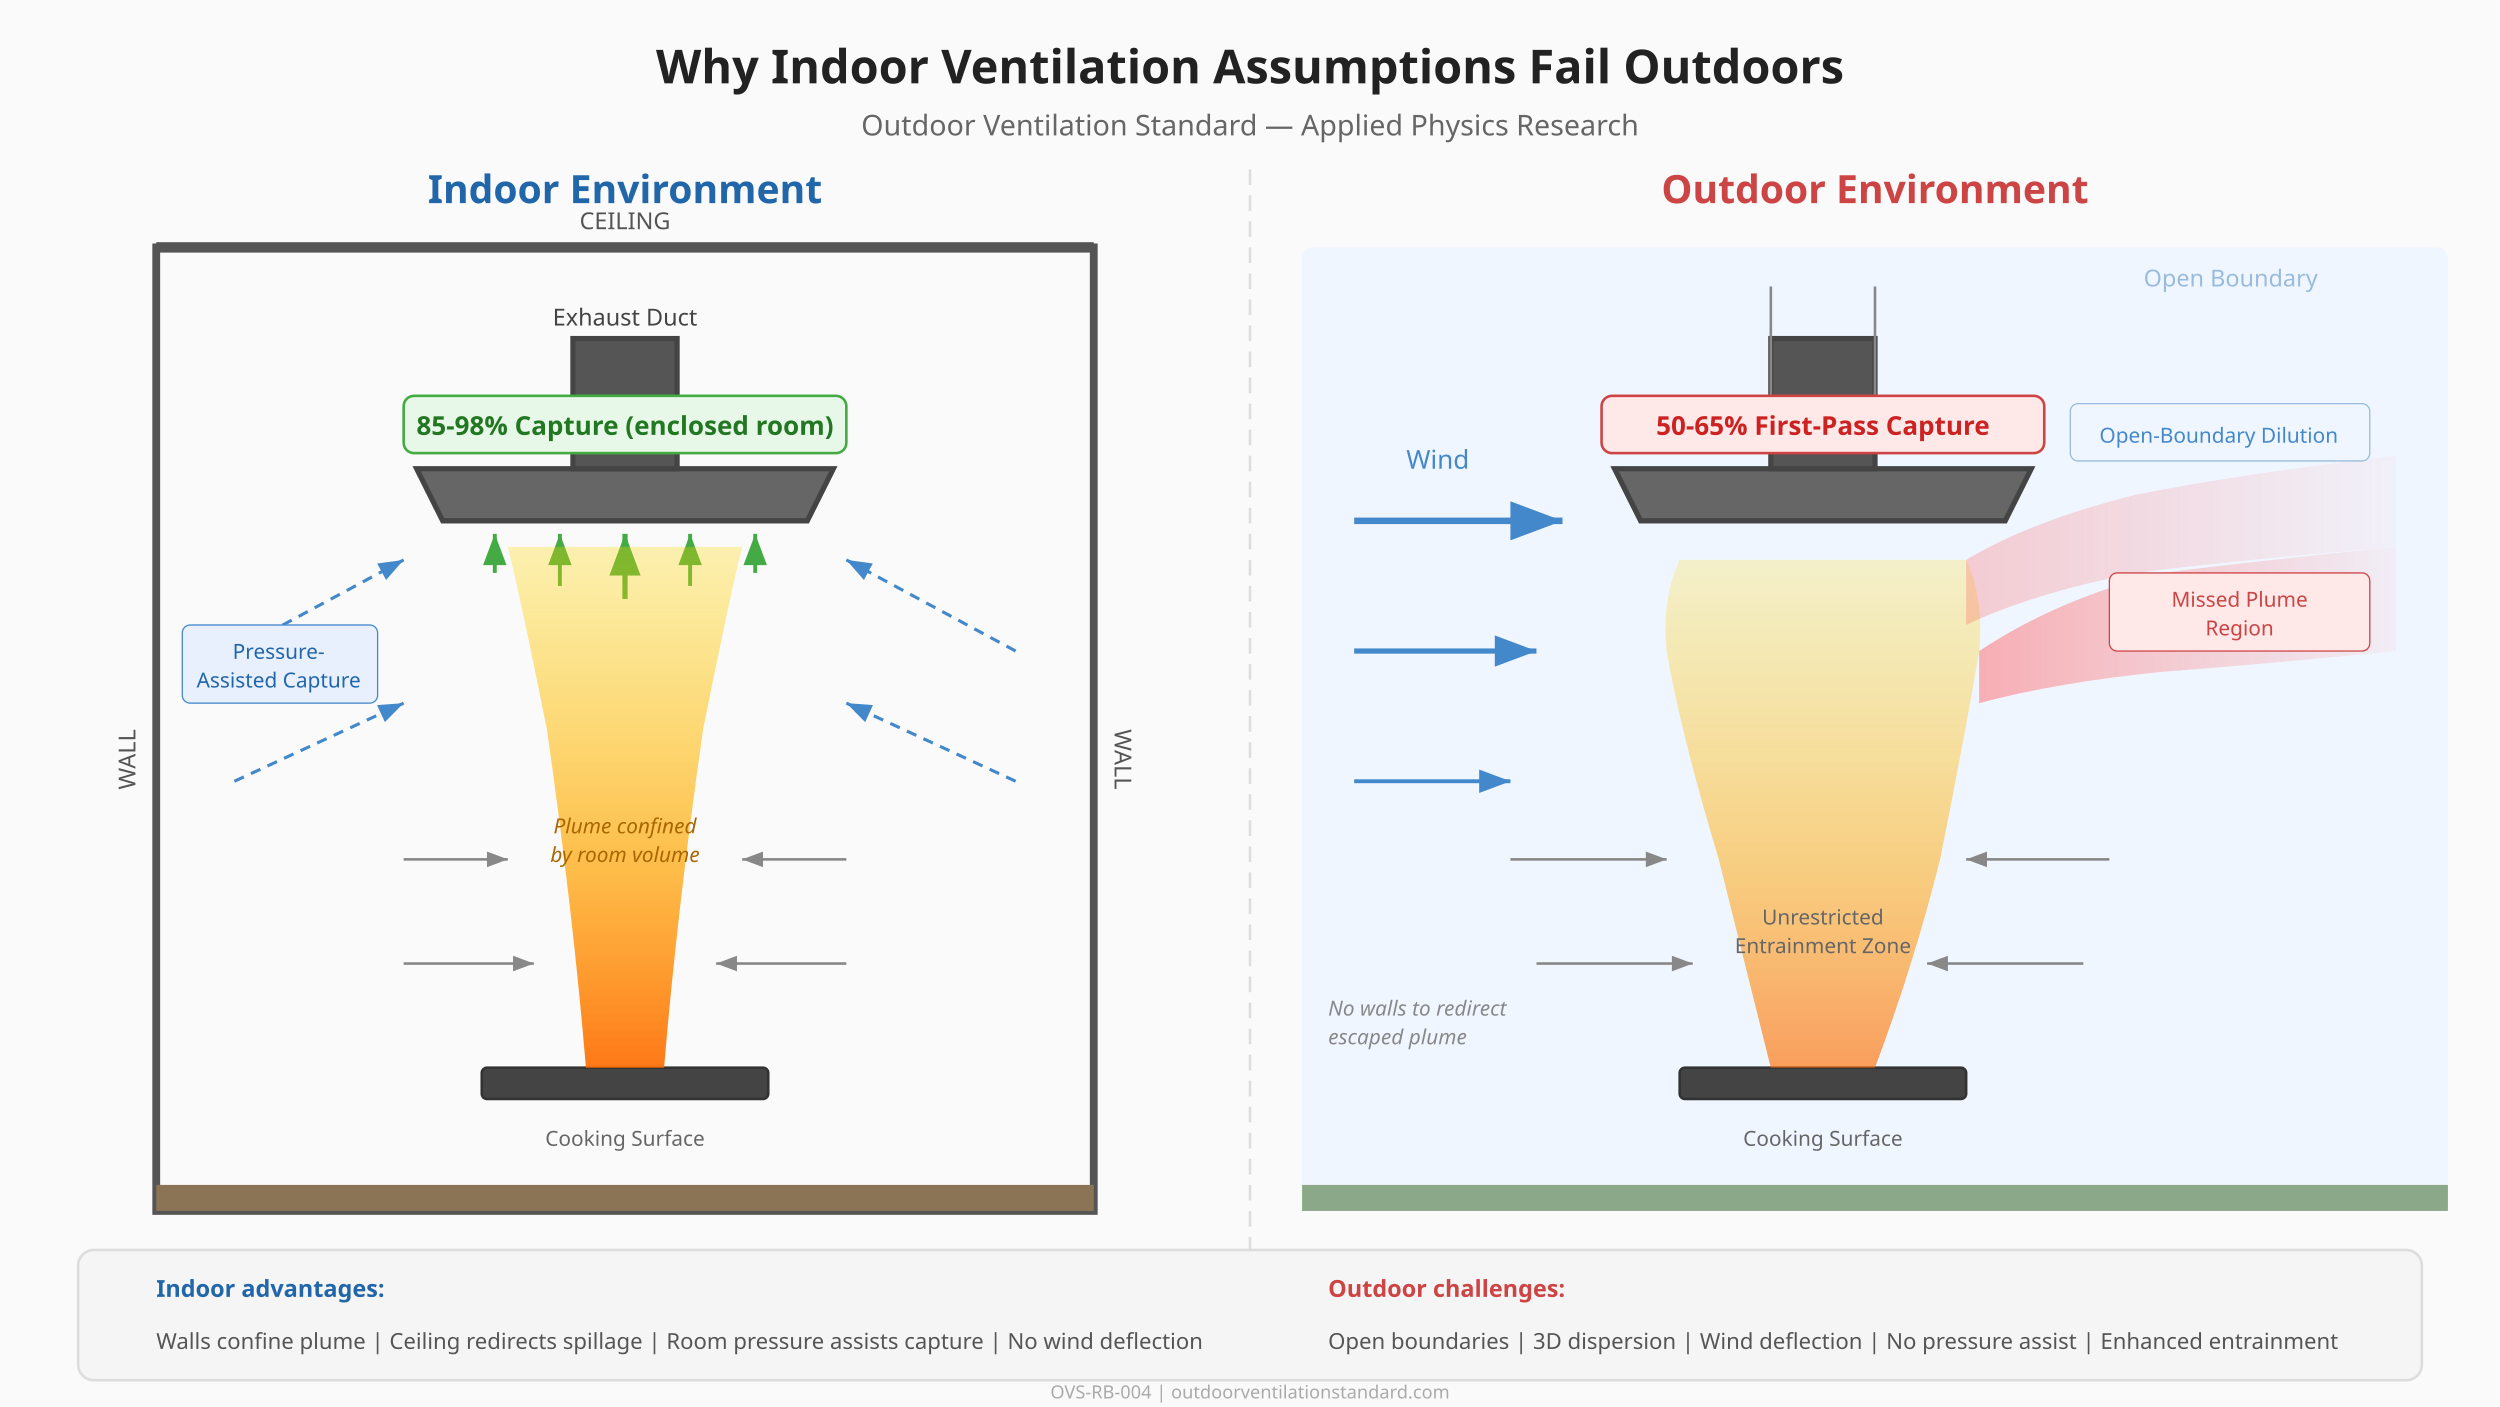
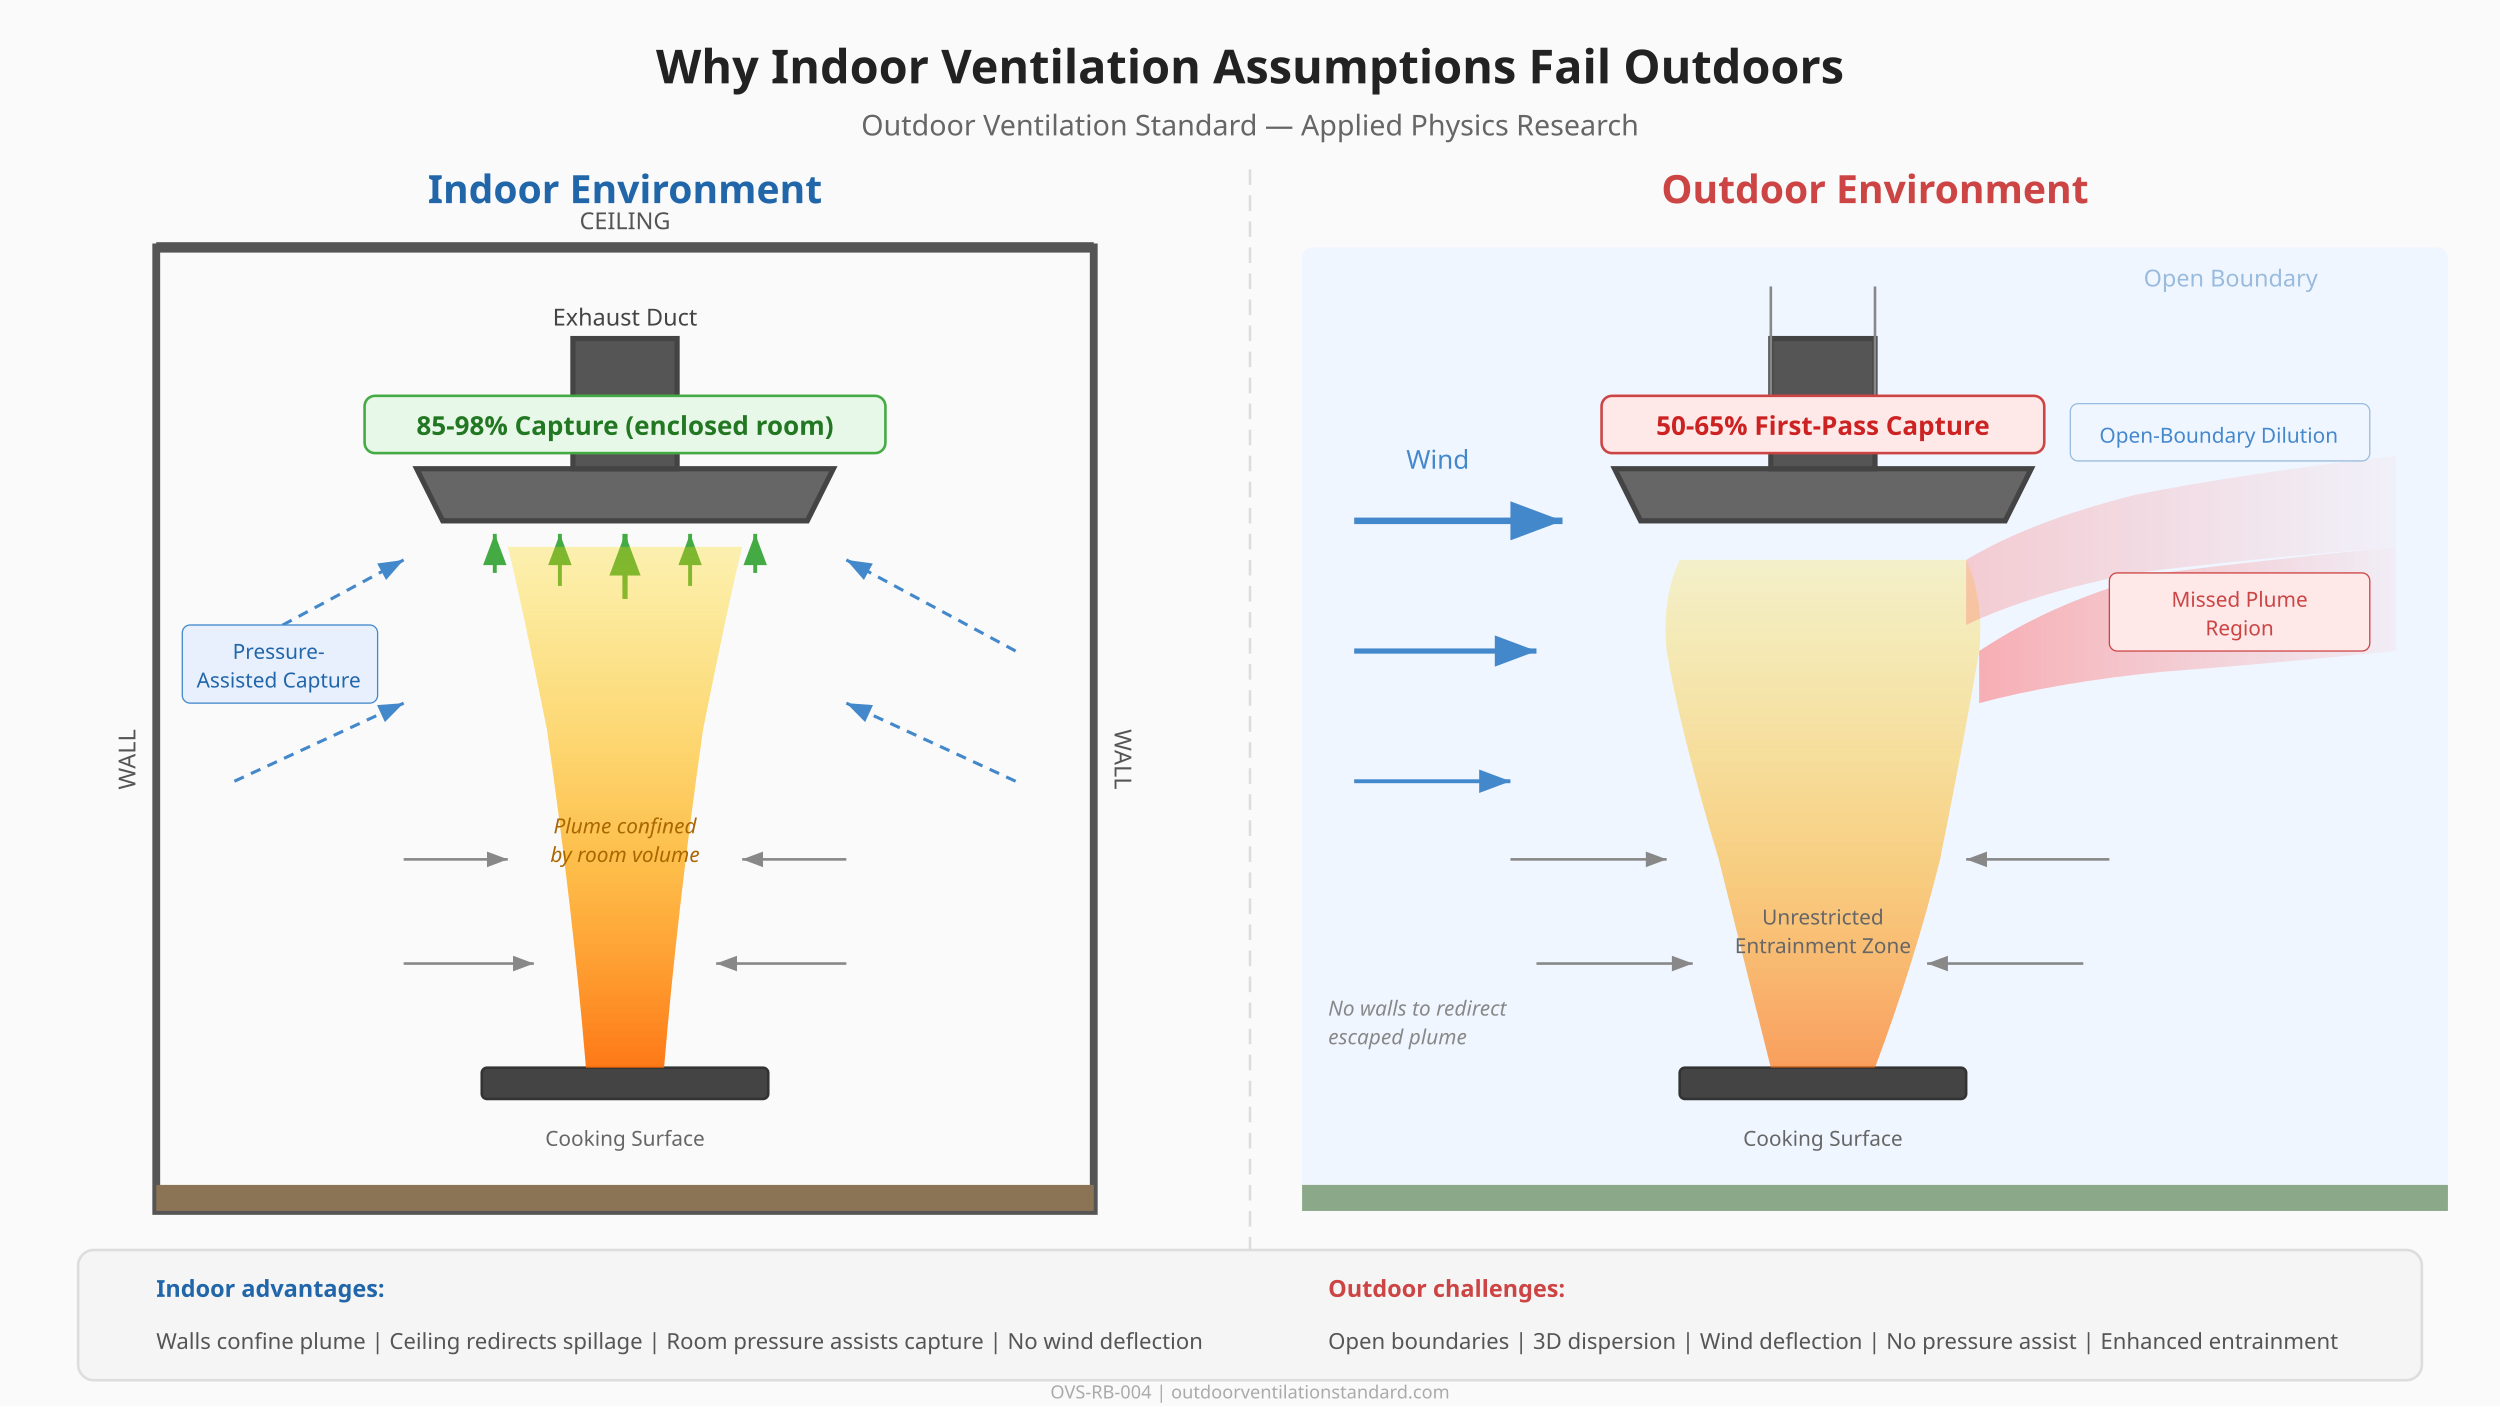
<svg xmlns="http://www.w3.org/2000/svg" viewBox="0 0 960 540" font-family="'Segoe UI', system-ui, -apple-system, sans-serif">
  <defs>
    <linearGradient id="plumeGrad" x1="0" y1="1" x2="0" y2="0">
      <stop offset="0%" stop-color="#FF6B00" stop-opacity="0.9" />
      <stop offset="40%" stop-color="#FFA500" stop-opacity="0.7" />
      <stop offset="100%" stop-color="#FFD700" stop-opacity="0.3" />
    </linearGradient>
    <linearGradient id="plumeGradOutdoor" x1="0" y1="1" x2="0.3" y2="0">
      <stop offset="0%" stop-color="#FF6B00" stop-opacity="0.8" />
      <stop offset="30%" stop-color="#FFA500" stop-opacity="0.5" />
      <stop offset="70%" stop-color="#FFD700" stop-opacity="0.2" />
      <stop offset="100%" stop-color="#FFD700" stop-opacity="0.05" />
    </linearGradient>
    <linearGradient id="missedPlume" x1="0" y1="0" x2="1" y2="0">
      <stop offset="0%" stop-color="#FF4444" stop-opacity="0.4" />
      <stop offset="100%" stop-color="#FF4444" stop-opacity="0.05" />
    </linearGradient>
    <marker id="arrowGray" markerWidth="8" markerHeight="6" refX="8" refY="3" orient="auto">
      <path d="M0,0 L8,3 L0,6 Z" fill="#888" />
    </marker>
    <marker id="arrowBlue" markerWidth="8" markerHeight="6" refX="8" refY="3" orient="auto">
      <path d="M0,0 L8,3 L0,6 Z" fill="#4488CC" />
    </marker>
    <marker id="arrowRed" markerWidth="8" markerHeight="6" refX="8" refY="3" orient="auto">
      <path d="M0,0 L8,3 L0,6 Z" fill="#CC4444" />
    </marker>
    <marker id="arrowGreen" markerWidth="8" markerHeight="6" refX="8" refY="3" orient="auto">
      <path d="M0,0 L8,3 L0,6 Z" fill="#44AA44" />
    </marker>
  </defs>
  <rect width="960" height="540" fill="#FAFAFA" />
  <text x="480" y="32" text-anchor="middle" font-size="18" font-weight="600" fill="#222">Why Indoor Ventilation Assumptions Fail Outdoors</text>
  <text x="480" y="52" text-anchor="middle" font-size="11" fill="#666">Outdoor Ventilation Standard — Applied Physics Research</text>
  <line x1="480" y1="65" x2="480" y2="500" stroke="#DDD" stroke-width="1" stroke-dasharray="6,4" />
  <text x="240" y="78" text-anchor="middle" font-size="15" font-weight="600" fill="#2266AA">Indoor Environment</text>
  <rect x="60" y="95" width="360" height="370" fill="none" stroke="#555" stroke-width="3" />
  <line x1="60" y1="95" x2="420" y2="95" stroke="#555" stroke-width="4" />
  <text x="240" y="88" text-anchor="middle" font-size="9" fill="#555">CEILING</text>
  <text x="52" y="280" text-anchor="end" font-size="9" fill="#555" transform="rotate(-90, 52, 280)">WALL</text>
  <text x="428" y="280" text-anchor="start" font-size="9" fill="#555" transform="rotate(90, 428, 280)">WALL</text>
  <rect x="60" y="455" width="360" height="10" fill="#8B7355" />
  <rect x="185" y="410" width="110" height="12" rx="2" fill="#444" stroke="#333" stroke-width="1" />
  <text x="240" y="440" text-anchor="middle" font-size="8" fill="#666">Cooking Surface</text>
  <path d="M160,180 L170,200 L310,200 L320,180 Z" fill="#666" stroke="#444" stroke-width="2" />
  <rect x="220" y="130" width="40" height="50" fill="#555" stroke="#444" stroke-width="2" />
  <text x="240" y="125" text-anchor="middle" font-size="9" fill="#444">Exhaust Duct</text>
  <line x1="190" y1="220" x2="190" y2="205" stroke="#44AA44" stroke-width="1.5" marker-end="url(#arrowGreen)" />
  <line x1="215" y1="225" x2="215" y2="205" stroke="#44AA44" stroke-width="1.5" marker-end="url(#arrowGreen)" />
  <line x1="240" y1="230" x2="240" y2="205" stroke="#44AA44" stroke-width="2" marker-end="url(#arrowGreen)" />
  <line x1="265" y1="225" x2="265" y2="205" stroke="#44AA44" stroke-width="1.5" marker-end="url(#arrowGreen)" />
  <line x1="290" y1="220" x2="290" y2="205" stroke="#44AA44" stroke-width="1.5" marker-end="url(#arrowGreen)" />
  <path d="M225,410 Q220,350 210,280 Q200,230 195,210 L285,210 Q280,230 270,280 Q260,350 255,410 Z" fill="url(#plumeGrad)" />
  <line x1="90" y1="250" x2="155" y2="215" stroke="#4488CC" stroke-width="1.2" marker-end="url(#arrowBlue)" stroke-dasharray="4,3" />
  <line x1="90" y1="300" x2="155" y2="270" stroke="#4488CC" stroke-width="1.2" marker-end="url(#arrowBlue)" stroke-dasharray="4,3" />
  <line x1="390" y1="250" x2="325" y2="215" stroke="#4488CC" stroke-width="1.2" marker-end="url(#arrowBlue)" stroke-dasharray="4,3" />
  <line x1="390" y1="300" x2="325" y2="270" stroke="#4488CC" stroke-width="1.2" marker-end="url(#arrowBlue)" stroke-dasharray="4,3" />
  <line x1="155" y1="330" x2="195" y2="330" stroke="#888" stroke-width="1" marker-end="url(#arrowGray)" />
  <line x1="325" y1="330" x2="285" y2="330" stroke="#888" stroke-width="1" marker-end="url(#arrowGray)" />
  <line x1="155" y1="370" x2="205" y2="370" stroke="#888" stroke-width="1" marker-end="url(#arrowGray)" />
  <line x1="325" y1="370" x2="275" y2="370" stroke="#888" stroke-width="1" marker-end="url(#arrowGray)" />
  <rect x="70" y="240" width="75" height="30" rx="3" fill="#E8F0FE" stroke="#4488CC" stroke-width="0.5" />
  <text x="107" y="253" text-anchor="middle" font-size="8" fill="#2266AA" font-weight="500">Pressure-</text>
  <text x="107" y="264" text-anchor="middle" font-size="8" fill="#2266AA" font-weight="500">Assisted Capture</text>
  <text x="240" y="320" text-anchor="middle" font-size="8" fill="#AA6600" font-style="italic">Plume confined</text>
  <text x="240" y="331" text-anchor="middle" font-size="8" fill="#AA6600" font-style="italic">by room volume</text>
-   <rect x="155" y="152" width="170" height="22" rx="4" fill="#E8F8E8" stroke="#44AA44" stroke-width="1" />
+   <rect x="140" y="152" width="200" height="22" rx="4" fill="#E8F8E8" stroke="#44AA44" stroke-width="1" />
  <text x="240" y="167" text-anchor="middle" font-size="10" fill="#227722" font-weight="600">85-98% Capture (enclosed room)</text>
  <text x="720" y="78" text-anchor="middle" font-size="15" font-weight="600" fill="#CC4444">Outdoor Environment</text>
  <rect x="500" y="95" width="440" height="370" fill="#F0F6FF" rx="4" />
  <text x="890" y="110" text-anchor="end" font-size="9" fill="#99BBDD">Open Boundary</text>
  <rect x="500" y="455" width="440" height="10" fill="#8BA888" />
  <rect x="645" y="410" width="110" height="12" rx="2" fill="#444" stroke="#333" stroke-width="1" />
  <text x="700" y="440" text-anchor="middle" font-size="8" fill="#666">Cooking Surface</text>
  <path d="M620,180 L630,200 L770,200 L780,180 Z" fill="#666" stroke="#444" stroke-width="2" />
  <rect x="680" y="130" width="40" height="50" fill="#555" stroke="#444" stroke-width="2" />
  <path d="M680,410 Q670,370 660,330 Q645,280 640,250 Q638,230 645,215 L755,215 Q762,230 760,250 Q755,280 745,330 Q735,370 720,410 Z" fill="url(#plumeGrad)" opacity="0.7" />
  <path d="M760,250 Q790,230 830,220 Q870,215 920,210 L920,250 Q870,255 830,258 Q790,262 760,270 Z" fill="url(#missedPlume)" />
  <path d="M755,215 Q780,200 820,190 Q860,182 920,175 L920,210 Q860,215 820,220 Q780,228 755,240 Z" fill="url(#missedPlume)" opacity="0.6" />
  <line x1="520" y1="200" x2="600" y2="200" stroke="#4488CC" stroke-width="2.5" marker-end="url(#arrowBlue)" />
  <line x1="520" y1="250" x2="590" y2="250" stroke="#4488CC" stroke-width="2" marker-end="url(#arrowBlue)" />
  <line x1="520" y1="300" x2="580" y2="300" stroke="#4488CC" stroke-width="1.5" marker-end="url(#arrowBlue)" />
  <text x="540" y="180" font-size="10" fill="#4488CC" font-weight="500">Wind</text>
  <line x1="580" y1="330" x2="640" y2="330" stroke="#888" stroke-width="1" marker-end="url(#arrowGray)" />
  <line x1="810" y1="330" x2="755" y2="330" stroke="#888" stroke-width="1" marker-end="url(#arrowGray)" />
  <line x1="590" y1="370" x2="650" y2="370" stroke="#888" stroke-width="1" marker-end="url(#arrowGray)" />
  <line x1="800" y1="370" x2="740" y2="370" stroke="#888" stroke-width="1" marker-end="url(#arrowGray)" />
  <line x1="680" y1="110" x2="680" y2="160" stroke="#888" stroke-width="1" marker-end="url(#arrowGray)" />
  <line x1="720" y1="110" x2="720" y2="160" stroke="#888" stroke-width="1" marker-end="url(#arrowGray)" />
  <text x="510" y="390" font-size="8" fill="#888" font-style="italic">No walls to redirect</text>
  <text x="510" y="401" font-size="8" fill="#888" font-style="italic">escaped plume</text>
  <rect x="810" y="220" width="100" height="30" rx="3" fill="#FEE8E8" stroke="#CC4444" stroke-width="0.5" />
  <text x="860" y="233" text-anchor="middle" font-size="8" fill="#CC4444" font-weight="500">Missed Plume</text>
  <text x="860" y="244" text-anchor="middle" font-size="8" fill="#CC4444" font-weight="500">Region</text>
  <rect x="795" y="155" width="115" height="22" rx="3" fill="#F0F6FF" stroke="#99BBDD" stroke-width="0.5" />
  <text x="852" y="170" text-anchor="middle" font-size="8" fill="#4488CC" font-weight="500">Open-Boundary Dilution</text>
  <rect x="615" y="152" width="170" height="22" rx="4" fill="#FEE8E8" stroke="#CC4444" stroke-width="1" />
  <text x="700" y="167" text-anchor="middle" font-size="10" fill="#CC2222" font-weight="600">50-65% First-Pass Capture</text>
  <text x="700" y="355" text-anchor="middle" font-size="8" fill="#666">Unrestricted</text>
  <text x="700" y="366" text-anchor="middle" font-size="8" fill="#666">Entrainment Zone</text>
  <rect x="30" y="480" width="900" height="50" rx="6" fill="#F5F5F5" stroke="#DDD" stroke-width="1" />
  <text x="60" y="498" font-size="9" fill="#2266AA" font-weight="600">Indoor advantages:</text>
  <text x="60" y="518" font-size="8.5" fill="#555">Walls confine plume | Ceiling redirects spillage | Room pressure assists capture | No wind deflection</text>
  <text x="510" y="498" font-size="9" fill="#CC4444" font-weight="600">Outdoor challenges:</text>
  <text x="510" y="518" font-size="8.5" fill="#555">Open boundaries | 3D dispersion | Wind deflection | No pressure assist | Enhanced entrainment</text>
  <text x="480" y="537" text-anchor="middle" font-size="7" fill="#AAA">OVS-RB-004 | outdoorventilationstandard.com</text>
</svg>
